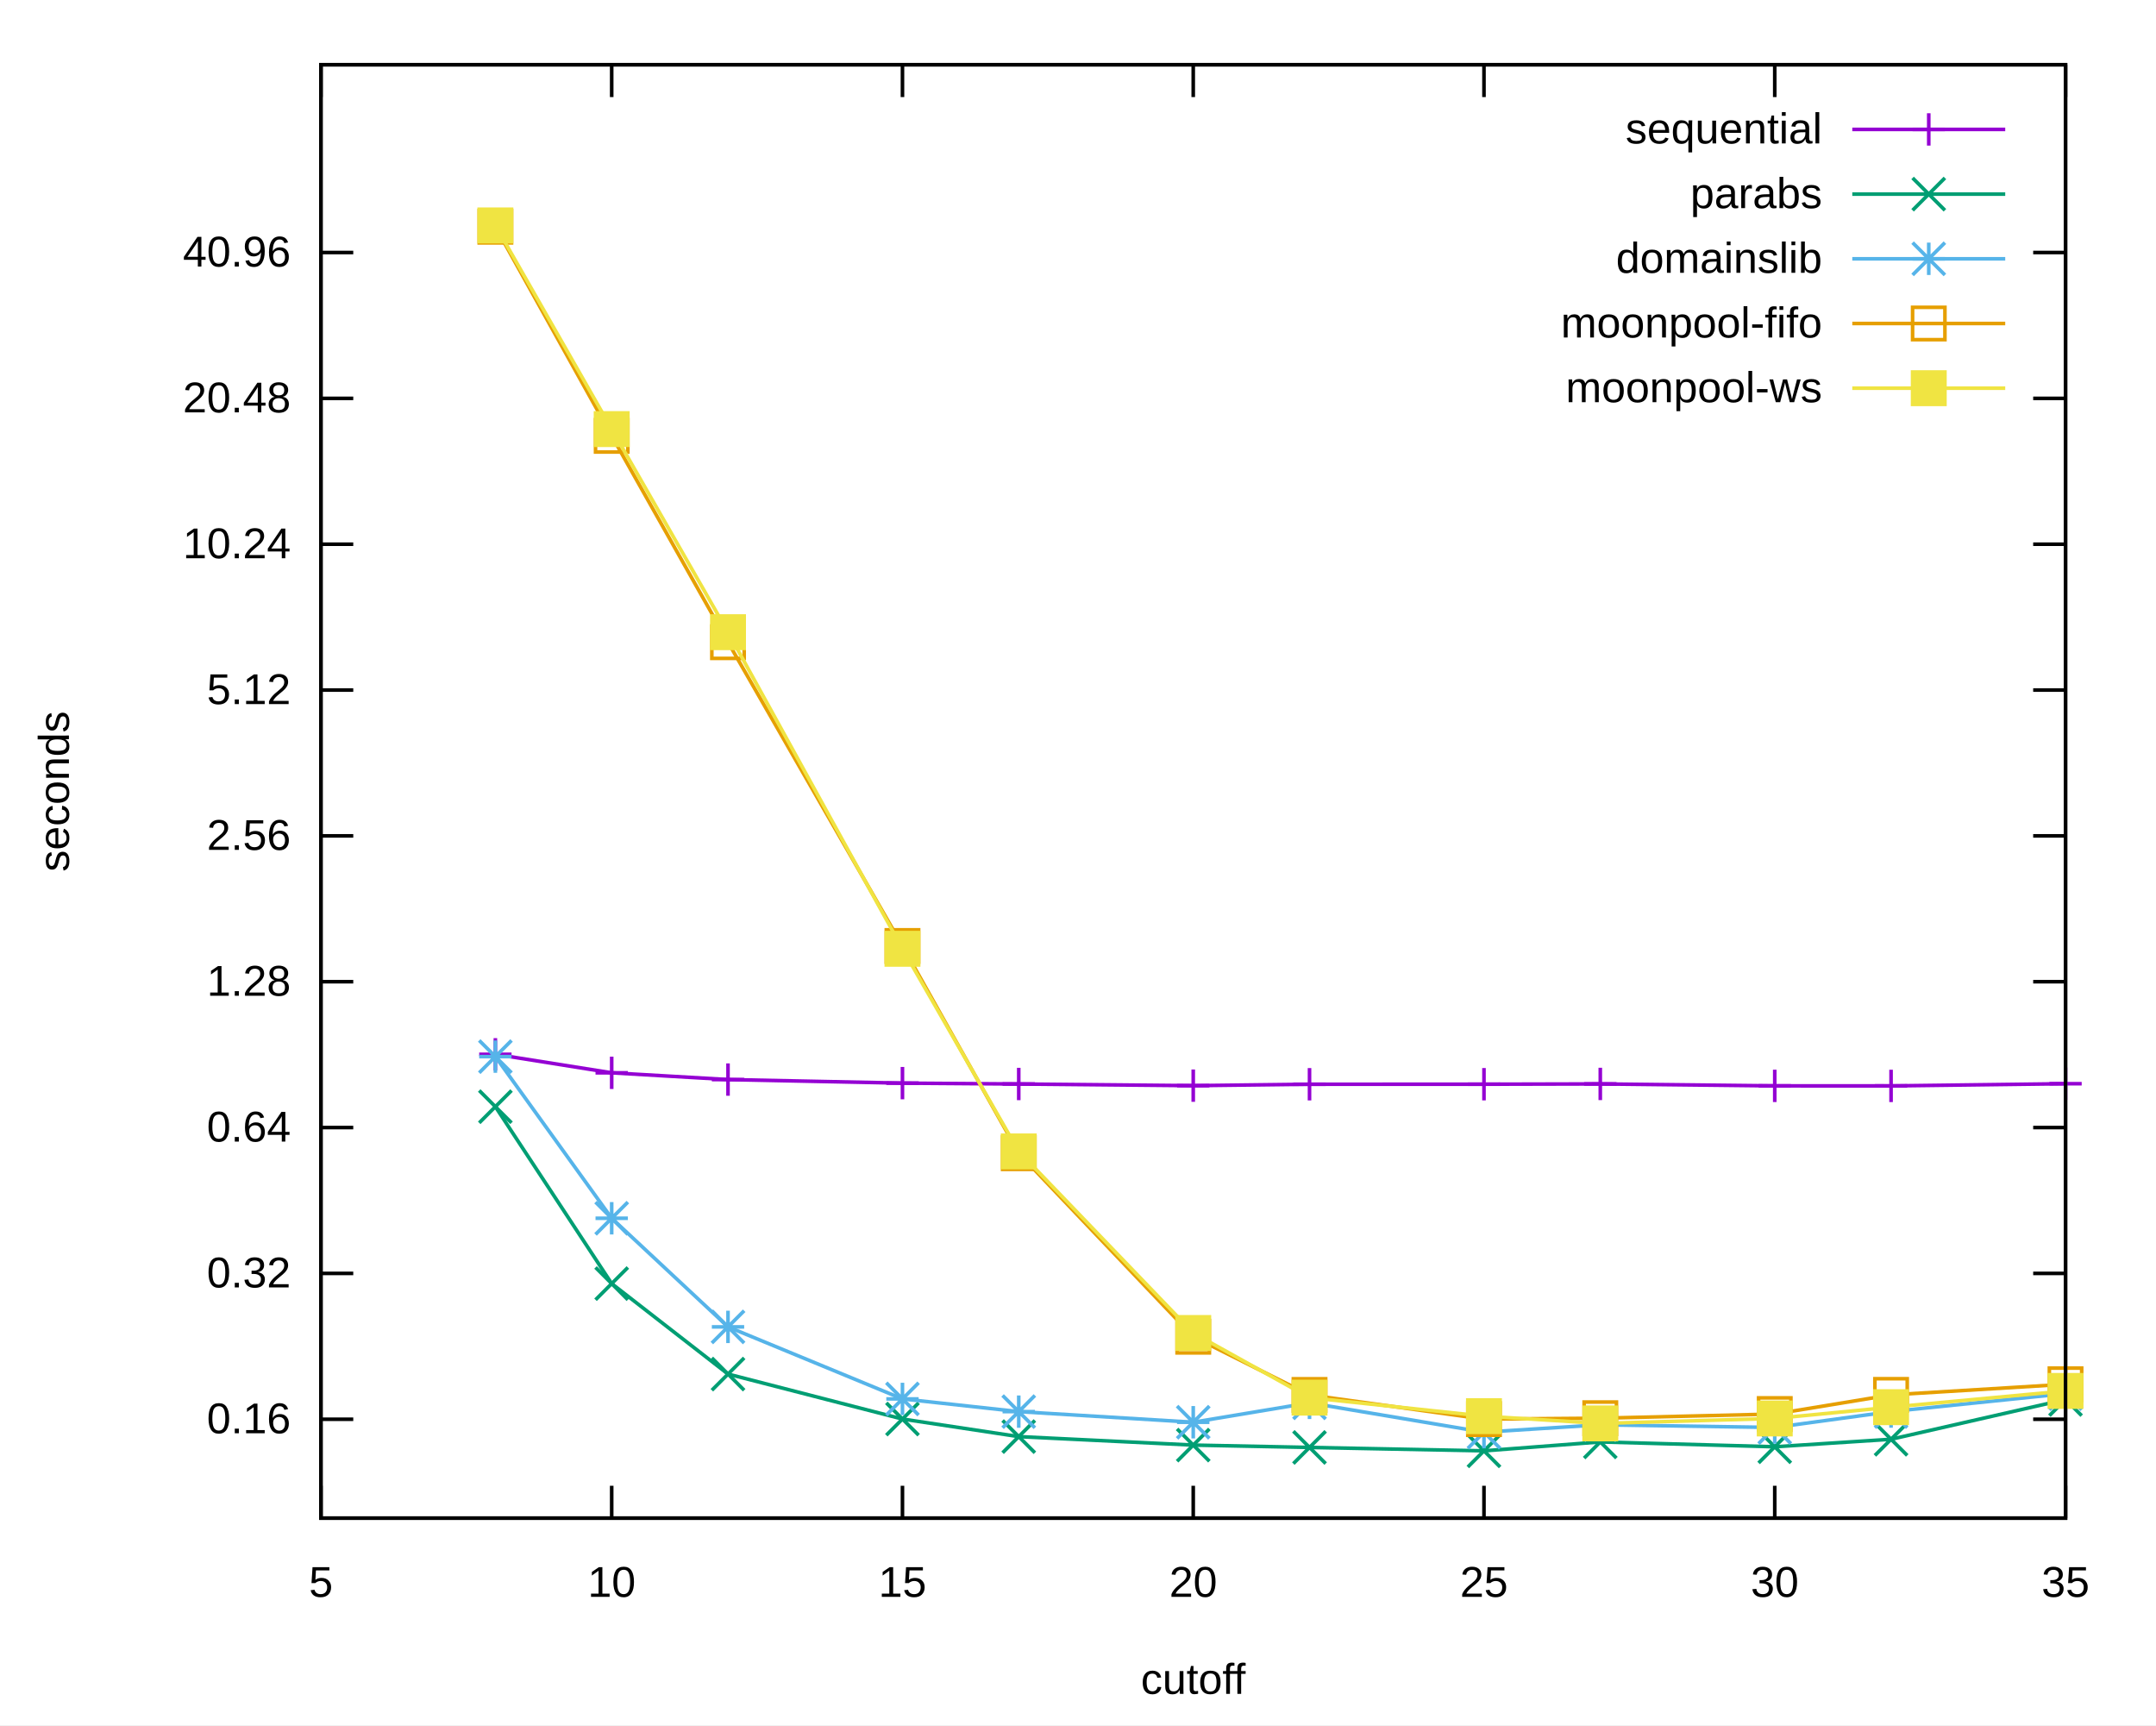
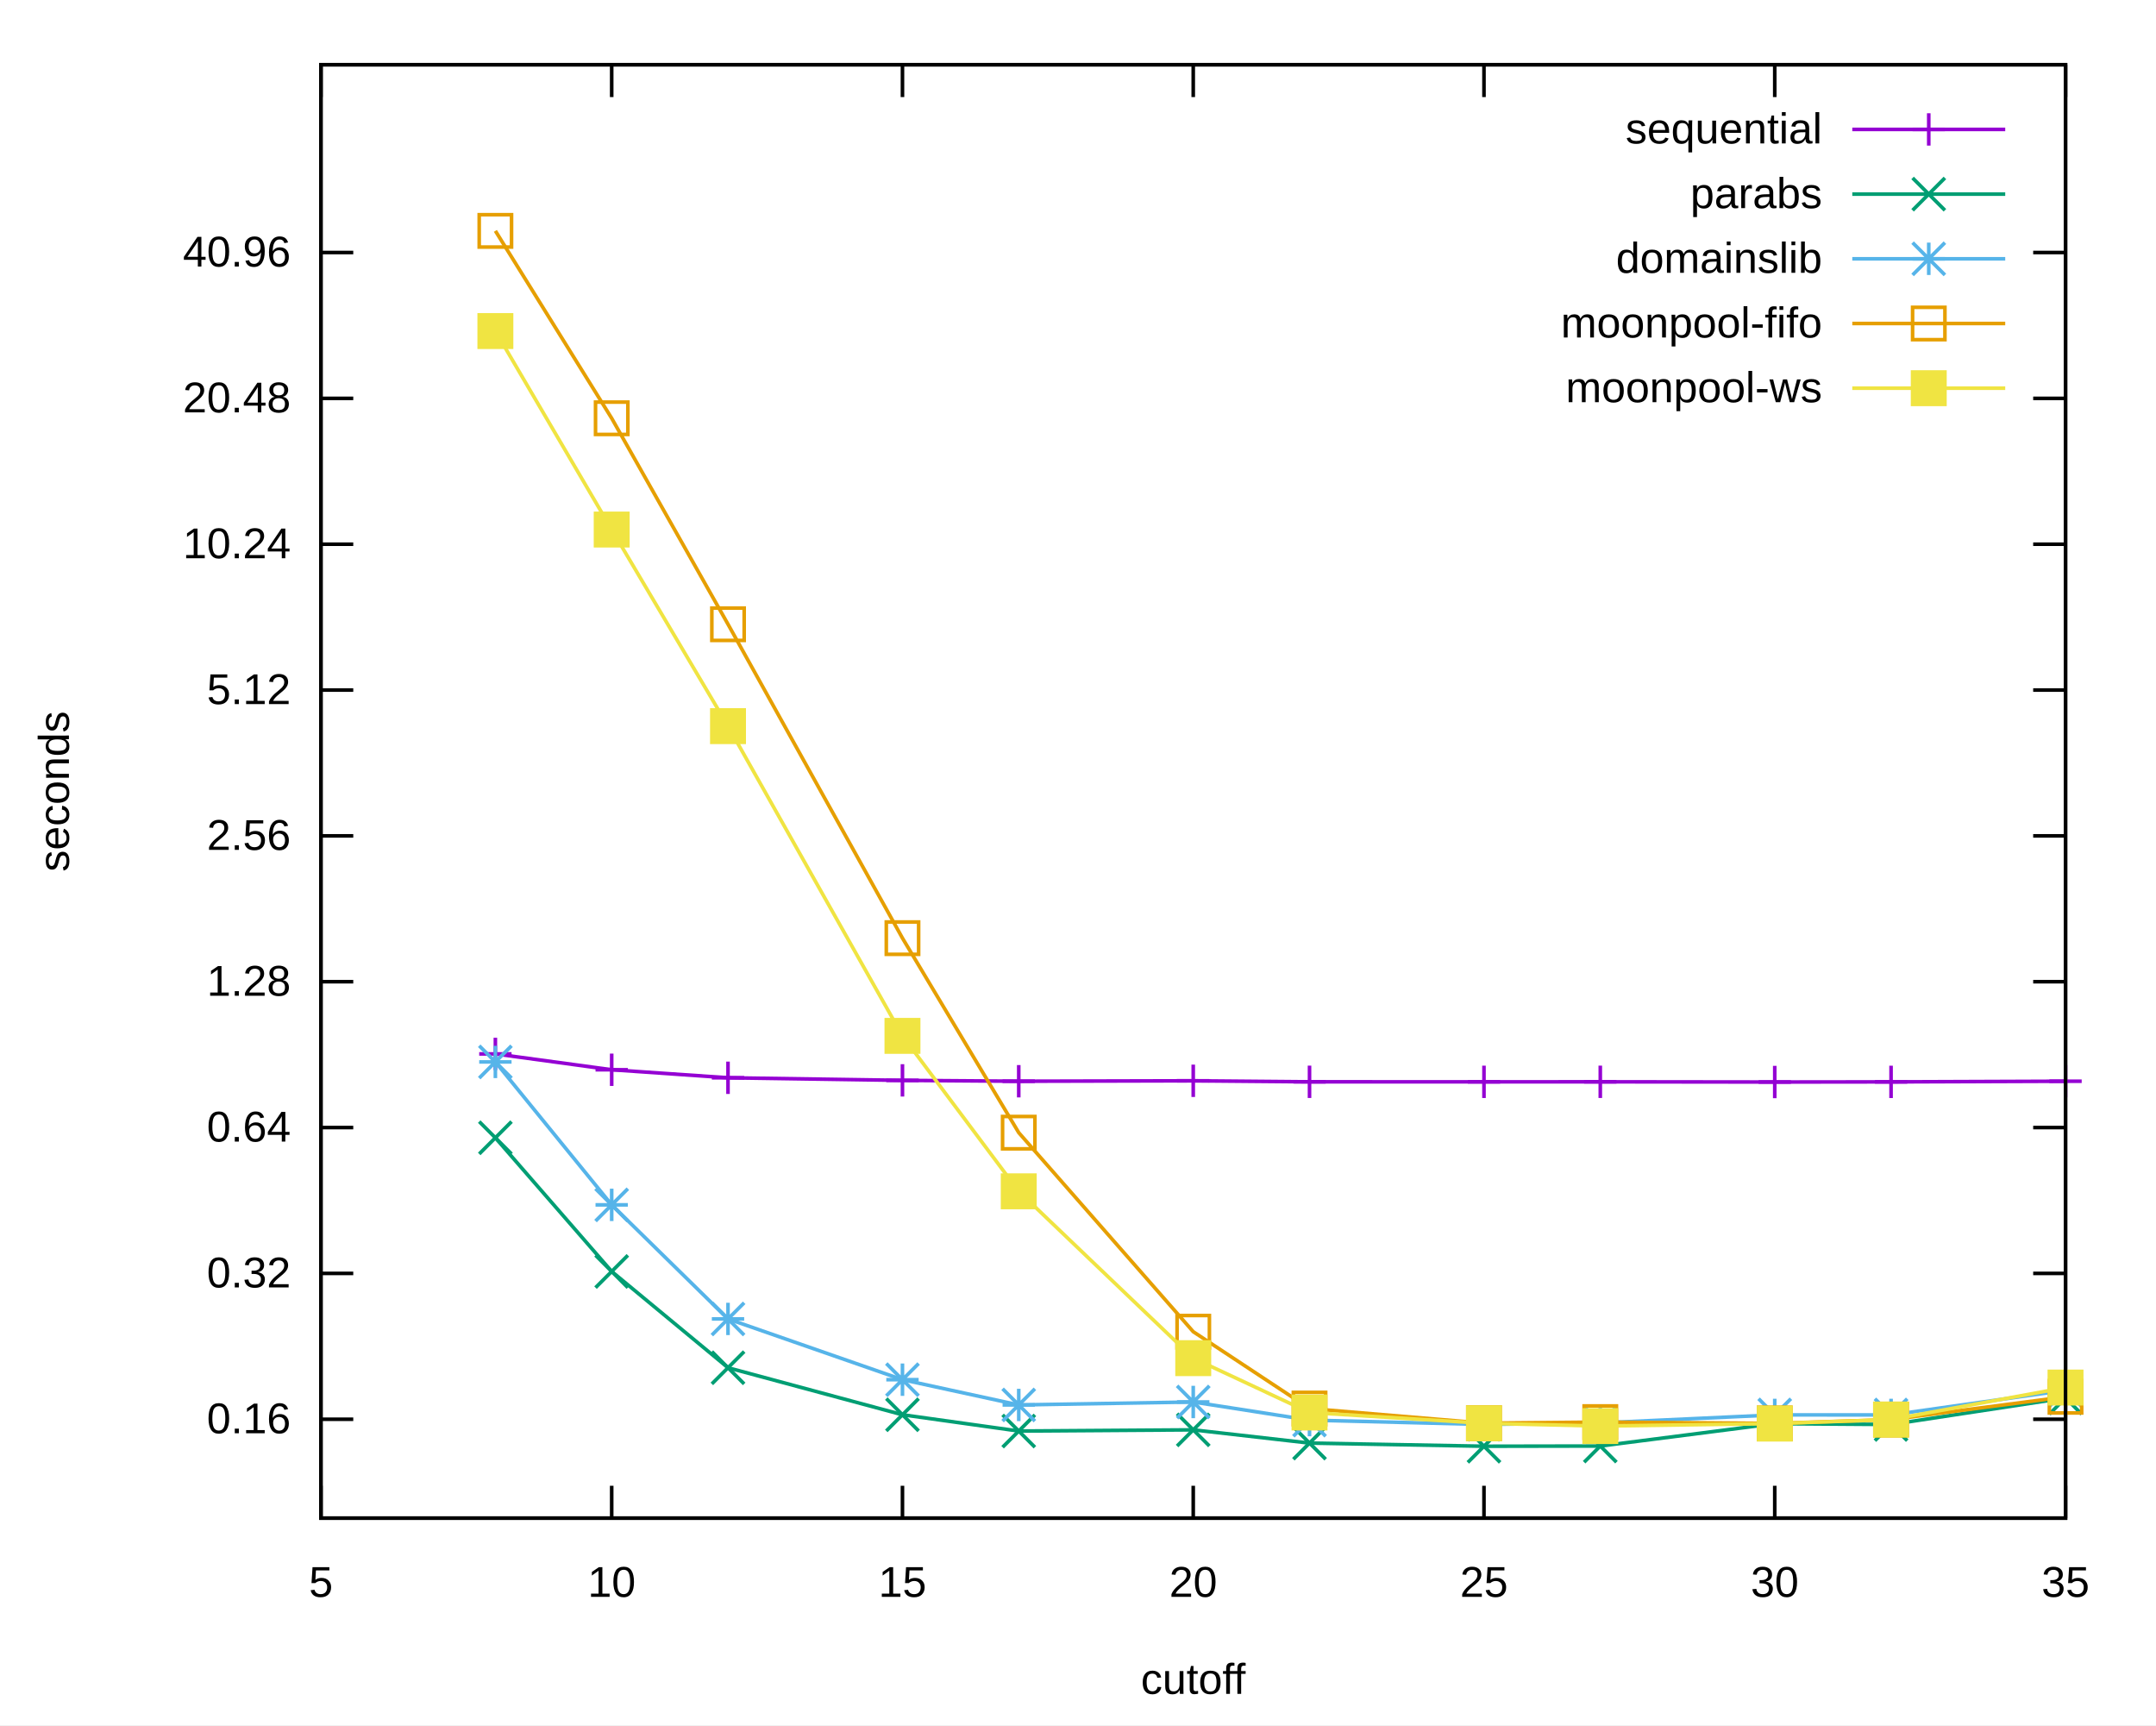
<svg xmlns="http://www.w3.org/2000/svg" xmlns:xlink="http://www.w3.org/1999/xlink" viewBox="0 0 600 480">
  <g id="gnuplot_canvas">
    <rect x="0" y="0" width="600" height="480" fill="#ffffff" />
    <defs>
      <circle id="gpDot" r="0.5" stroke-width="0.5" stroke="currentColor" />
      <path id="gpPt0" stroke-width="0.222" stroke="currentColor" d="M-1,0 h2 M0,-1 v2" />
      <path id="gpPt1" stroke-width="0.222" stroke="currentColor" d="M-1,-1 L1,1 M1,-1 L-1,1" />
      <path id="gpPt2" stroke-width="0.222" stroke="currentColor" d="M-1,0 L1,0 M0,-1 L0,1 M-1,-1 L1,1 M-1,1 L1,-1" />
      <rect id="gpPt3" stroke-width="0.222" stroke="currentColor" x="-1" y="-1" width="2" height="2" />
      <rect id="gpPt4" stroke-width="0.222" stroke="currentColor" fill="currentColor" x="-1" y="-1" width="2" height="2" />
      <circle id="gpPt5" stroke-width="0.222" stroke="currentColor" cx="0" cy="0" r="1" />
      <use xlink:href="#gpPt5" id="gpPt6" fill="currentColor" stroke="none" />
      <path id="gpPt7" stroke-width="0.222" stroke="currentColor" d="M0,-1.33 L-1.33,0.67 L1.33,0.67 z" />
      <use xlink:href="#gpPt7" id="gpPt8" fill="currentColor" stroke="none" />
      <use xlink:href="#gpPt7" id="gpPt9" stroke="currentColor" transform="rotate(180)" />
      <use xlink:href="#gpPt9" id="gpPt10" fill="currentColor" stroke="none" />
      <use xlink:href="#gpPt3" id="gpPt11" stroke="currentColor" transform="rotate(45)" />
      <use xlink:href="#gpPt11" id="gpPt12" fill="currentColor" stroke="none" />
      <path id="gpPt13" stroke-width="0.222" stroke="currentColor" d="M0,1.330 L1.265,0.411 L0.782,-1.067 L-0.782,-1.076 L-1.265,0.411 z" />
      <use xlink:href="#gpPt13" id="gpPt14" fill="currentColor" stroke="none" />
      <filter id="textbox" filterUnits="objectBoundingBox" x="0" y="0" height="1" width="1">
        <feFlood flood-color="#FFFFFF" flood-opacity="1" result="bgnd" />
        <feComposite in="SourceGraphic" in2="bgnd" operator="atop" />
      </filter>
      <filter id="greybox" filterUnits="objectBoundingBox" x="0" y="0" height="1" width="1">
        <feFlood flood-color="lightgrey" flood-opacity="1" result="grey" />
        <feComposite in="SourceGraphic" in2="grey" operator="atop" />
      </filter>
    </defs>
    <g fill="none" color="#FFFFFF" stroke="currentColor" stroke-width="1.00" stroke-linecap="butt" stroke-linejoin="miter">
</g>
    <g fill="none" color="black" stroke="currentColor" stroke-width="1.00" stroke-linecap="butt" stroke-linejoin="miter">
      <path stroke="black" d="M89.31,394.89 L98.31,394.89 M574.82,394.89 L565.82,394.89  " />
      <g transform="translate(80.92,398.79)" stroke="none" fill="black" font-family="Arial" font-size="12.00" text-anchor="end">
        <text>
          <tspan font-family="Arial"> 0.16</tspan>
        </text>
      </g>
    </g>
    <g fill="none" color="black" stroke="currentColor" stroke-width="1.00" stroke-linecap="butt" stroke-linejoin="miter">
      <path stroke="black" d="M89.31,354.31 L98.31,354.31 M574.82,354.31 L565.82,354.31  " />
      <g transform="translate(80.92,358.21)" stroke="none" fill="black" font-family="Arial" font-size="12.00" text-anchor="end">
        <text>
          <tspan font-family="Arial"> 0.32</tspan>
        </text>
      </g>
    </g>
    <g fill="none" color="black" stroke="currentColor" stroke-width="1.00" stroke-linecap="butt" stroke-linejoin="miter">
      <path stroke="black" d="M89.31,313.73 L98.31,313.73 M574.82,313.73 L565.82,313.73  " />
      <g transform="translate(80.92,317.63)" stroke="none" fill="black" font-family="Arial" font-size="12.00" text-anchor="end">
        <text>
          <tspan font-family="Arial"> 0.64</tspan>
        </text>
      </g>
    </g>
    <g fill="none" color="black" stroke="currentColor" stroke-width="1.00" stroke-linecap="butt" stroke-linejoin="miter">
      <path stroke="black" d="M89.31,273.15 L98.31,273.15 M574.82,273.15 L565.82,273.15  " />
      <g transform="translate(80.92,277.05)" stroke="none" fill="black" font-family="Arial" font-size="12.00" text-anchor="end">
        <text>
          <tspan font-family="Arial"> 1.28</tspan>
        </text>
      </g>
    </g>
    <g fill="none" color="black" stroke="currentColor" stroke-width="1.00" stroke-linecap="butt" stroke-linejoin="miter">
      <path stroke="black" d="M89.31,232.57 L98.31,232.57 M574.82,232.57 L565.82,232.57  " />
      <g transform="translate(80.92,236.47)" stroke="none" fill="black" font-family="Arial" font-size="12.00" text-anchor="end">
        <text>
          <tspan font-family="Arial"> 2.56</tspan>
        </text>
      </g>
    </g>
    <g fill="none" color="black" stroke="currentColor" stroke-width="1.00" stroke-linecap="butt" stroke-linejoin="miter">
      <path stroke="black" d="M89.31,192.00 L98.31,192.00 M574.82,192.00 L565.82,192.00  " />
      <g transform="translate(80.92,195.90)" stroke="none" fill="black" font-family="Arial" font-size="12.00" text-anchor="end">
        <text>
          <tspan font-family="Arial"> 5.12</tspan>
        </text>
      </g>
    </g>
    <g fill="none" color="black" stroke="currentColor" stroke-width="1.00" stroke-linecap="butt" stroke-linejoin="miter">
      <path stroke="black" d="M89.31,151.42 L98.31,151.42 M574.82,151.42 L565.82,151.42  " />
      <g transform="translate(80.92,155.32)" stroke="none" fill="black" font-family="Arial" font-size="12.00" text-anchor="end">
        <text>
          <tspan font-family="Arial"> 10.24</tspan>
        </text>
      </g>
    </g>
    <g fill="none" color="black" stroke="currentColor" stroke-width="1.00" stroke-linecap="butt" stroke-linejoin="miter">
      <path stroke="black" d="M89.31,110.84 L98.31,110.84 M574.82,110.84 L565.82,110.84  " />
      <g transform="translate(80.92,114.74)" stroke="none" fill="black" font-family="Arial" font-size="12.00" text-anchor="end">
        <text>
          <tspan font-family="Arial"> 20.48</tspan>
        </text>
      </g>
    </g>
    <g fill="none" color="black" stroke="currentColor" stroke-width="1.00" stroke-linecap="butt" stroke-linejoin="miter">
      <path stroke="black" d="M89.31,70.26 L98.31,70.26 M574.82,70.26 L565.82,70.26  " />
      <g transform="translate(80.92,74.16)" stroke="none" fill="black" font-family="Arial" font-size="12.00" text-anchor="end">
        <text>
          <tspan font-family="Arial"> 40.96</tspan>
        </text>
      </g>
    </g>
    <g fill="none" color="black" stroke="currentColor" stroke-width="1.00" stroke-linecap="butt" stroke-linejoin="miter">
      <path stroke="black" d="M89.31,422.40 L89.31,413.40 M89.31,18.01 L89.31,27.01  " />
      <g transform="translate(89.31,444.30)" stroke="none" fill="black" font-family="Arial" font-size="12.00" text-anchor="middle">
        <text>
          <tspan font-family="Arial"> 5</tspan>
        </text>
      </g>
    </g>
    <g fill="none" color="black" stroke="currentColor" stroke-width="1.00" stroke-linecap="butt" stroke-linejoin="miter">
      <path stroke="black" d="M170.23,422.40 L170.23,413.40 M170.23,18.01 L170.23,27.01  " />
      <g transform="translate(170.23,444.30)" stroke="none" fill="black" font-family="Arial" font-size="12.00" text-anchor="middle">
        <text>
          <tspan font-family="Arial"> 10</tspan>
        </text>
      </g>
    </g>
    <g fill="none" color="black" stroke="currentColor" stroke-width="1.00" stroke-linecap="butt" stroke-linejoin="miter">
      <path stroke="black" d="M251.15,422.40 L251.15,413.40 M251.15,18.01 L251.15,27.01  " />
      <g transform="translate(251.15,444.30)" stroke="none" fill="black" font-family="Arial" font-size="12.00" text-anchor="middle">
        <text>
          <tspan font-family="Arial"> 15</tspan>
        </text>
      </g>
    </g>
    <g fill="none" color="black" stroke="currentColor" stroke-width="1.00" stroke-linecap="butt" stroke-linejoin="miter">
      <path stroke="black" d="M332.07,422.40 L332.07,413.40 M332.07,18.01 L332.07,27.01  " />
      <g transform="translate(332.07,444.30)" stroke="none" fill="black" font-family="Arial" font-size="12.00" text-anchor="middle">
        <text>
          <tspan font-family="Arial"> 20</tspan>
        </text>
      </g>
    </g>
    <g fill="none" color="black" stroke="currentColor" stroke-width="1.00" stroke-linecap="butt" stroke-linejoin="miter">
      <path stroke="black" d="M412.98,422.40 L412.98,413.40 M412.98,18.01 L412.98,27.01  " />
      <g transform="translate(412.98,444.30)" stroke="none" fill="black" font-family="Arial" font-size="12.00" text-anchor="middle">
        <text>
          <tspan font-family="Arial"> 25</tspan>
        </text>
      </g>
    </g>
    <g fill="none" color="black" stroke="currentColor" stroke-width="1.00" stroke-linecap="butt" stroke-linejoin="miter">
      <path stroke="black" d="M493.90,422.40 L493.90,413.40 M493.90,18.01 L493.90,27.01  " />
      <g transform="translate(493.90,444.30)" stroke="none" fill="black" font-family="Arial" font-size="12.00" text-anchor="middle">
        <text>
          <tspan font-family="Arial"> 30</tspan>
        </text>
      </g>
    </g>
    <g fill="none" color="black" stroke="currentColor" stroke-width="1.00" stroke-linecap="butt" stroke-linejoin="miter">
      <path stroke="black" d="M574.82,422.40 L574.82,413.40 M574.82,18.01 L574.82,27.01  " />
      <g transform="translate(574.82,444.30)" stroke="none" fill="black" font-family="Arial" font-size="12.00" text-anchor="middle">
        <text>
          <tspan font-family="Arial"> 35</tspan>
        </text>
      </g>
    </g>
    <g fill="none" color="black" stroke="currentColor" stroke-width="1.00" stroke-linecap="butt" stroke-linejoin="miter">
</g>
    <g fill="none" color="black" stroke="currentColor" stroke-width="1.00" stroke-linecap="butt" stroke-linejoin="miter">
      <path stroke="black" d="M89.31,18.01 L89.31,422.40 L574.82,422.40 L574.82,18.01 L89.31,18.01 Z  " />
    </g>
    <g fill="none" color="black" stroke="currentColor" stroke-width="1.00" stroke-linecap="butt" stroke-linejoin="miter">
</g>
    <g id="gnuplot_plot_1">
      <g fill="none" color="black" stroke="currentColor" stroke-width="1.00" stroke-linecap="butt" stroke-linejoin="miter">
        <g transform="translate(507.09,39.91)" stroke="none" fill="black" font-family="Arial" font-size="12.00" text-anchor="end">
          <text>
            <tspan font-family="Arial">sequential</tspan>
          </text>
        </g>
      </g>
      <g fill="none" color="black" stroke="currentColor" stroke-width="1.00" stroke-linecap="butt" stroke-linejoin="miter">
-         <path stroke="rgb(148,   0, 211)" d="M515.48,36.01 L558.04,36.01 M137.86,293.35 L170.23,298.50 L202.60,300.38 L251.15,301.37 L283.51,301.61 L332.07,302.07   L364.43,301.68 L412.98,301.67 L445.35,301.59 L493.90,302.13 L526.27,302.14 L574.82,301.53  " />
-         <use xlink:href="#gpPt0" transform="translate(137.86,293.35) scale(4.50)" color="rgb(148,   0, 211)" />
-         <use xlink:href="#gpPt0" transform="translate(170.23,298.50) scale(4.50)" color="rgb(148,   0, 211)" />
-         <use xlink:href="#gpPt0" transform="translate(202.60,300.38) scale(4.50)" color="rgb(148,   0, 211)" />
-         <use xlink:href="#gpPt0" transform="translate(251.15,301.37) scale(4.50)" color="rgb(148,   0, 211)" />
-         <use xlink:href="#gpPt0" transform="translate(283.51,301.61) scale(4.50)" color="rgb(148,   0, 211)" />
-         <use xlink:href="#gpPt0" transform="translate(332.07,302.07) scale(4.50)" color="rgb(148,   0, 211)" />
-         <use xlink:href="#gpPt0" transform="translate(364.43,301.68) scale(4.50)" color="rgb(148,   0, 211)" />
-         <use xlink:href="#gpPt0" transform="translate(412.98,301.67) scale(4.50)" color="rgb(148,   0, 211)" />
-         <use xlink:href="#gpPt0" transform="translate(445.35,301.59) scale(4.50)" color="rgb(148,   0, 211)" />
-         <use xlink:href="#gpPt0" transform="translate(493.90,302.13) scale(4.50)" color="rgb(148,   0, 211)" />
-         <use xlink:href="#gpPt0" transform="translate(526.27,302.14) scale(4.50)" color="rgb(148,   0, 211)" />
-         <use xlink:href="#gpPt0" transform="translate(574.82,301.53) scale(4.50)" color="rgb(148,   0, 211)" />
+         <path stroke="rgb(148,   0, 211)" d="M515.48,36.01 L558.04,36.01 M137.86,293.24 L170.23,297.65 L202.60,299.88 L251.15,300.60 L283.51,300.84 L332.07,300.72   L364.43,301.00 L412.98,301.01 L445.35,301.00 L493.90,301.06 L526.27,301.02 L574.82,300.84  " />
+         <use xlink:href="#gpPt0" transform="translate(137.86,293.24) scale(4.50)" color="rgb(148,   0, 211)" />
+         <use xlink:href="#gpPt0" transform="translate(170.23,297.65) scale(4.50)" color="rgb(148,   0, 211)" />
+         <use xlink:href="#gpPt0" transform="translate(202.60,299.88) scale(4.50)" color="rgb(148,   0, 211)" />
+         <use xlink:href="#gpPt0" transform="translate(251.15,300.60) scale(4.50)" color="rgb(148,   0, 211)" />
+         <use xlink:href="#gpPt0" transform="translate(283.51,300.84) scale(4.50)" color="rgb(148,   0, 211)" />
+         <use xlink:href="#gpPt0" transform="translate(332.07,300.72) scale(4.50)" color="rgb(148,   0, 211)" />
+         <use xlink:href="#gpPt0" transform="translate(364.43,301.00) scale(4.50)" color="rgb(148,   0, 211)" />
+         <use xlink:href="#gpPt0" transform="translate(412.98,301.01) scale(4.50)" color="rgb(148,   0, 211)" />
+         <use xlink:href="#gpPt0" transform="translate(445.35,301.00) scale(4.50)" color="rgb(148,   0, 211)" />
+         <use xlink:href="#gpPt0" transform="translate(493.90,301.06) scale(4.50)" color="rgb(148,   0, 211)" />
+         <use xlink:href="#gpPt0" transform="translate(526.27,301.02) scale(4.50)" color="rgb(148,   0, 211)" />
+         <use xlink:href="#gpPt0" transform="translate(574.82,300.84) scale(4.50)" color="rgb(148,   0, 211)" />
        <use xlink:href="#gpPt0" transform="translate(536.76,36.01) scale(4.50)" color="rgb(148,   0, 211)" />
      </g>
    </g>
    <g id="gnuplot_plot_2">
      <g fill="none" color="black" stroke="currentColor" stroke-width="1.00" stroke-linecap="butt" stroke-linejoin="miter">
        <g transform="translate(507.09,57.91)" stroke="none" fill="black" font-family="Arial" font-size="12.00" text-anchor="end">
          <text>
            <tspan font-family="Arial">parabs</tspan>
          </text>
        </g>
      </g>
      <g fill="none" color="black" stroke="currentColor" stroke-width="1.00" stroke-linecap="butt" stroke-linejoin="miter">
-         <path stroke="rgb(  0, 158, 115)" d="M515.48,54.01 L558.04,54.01 M137.86,307.92 L170.23,357.15 L202.60,382.32 L251.15,394.83 L283.51,399.72 L332.07,402.08   L364.43,402.73 L412.98,403.68 L445.35,401.20 L493.90,402.55 L526.27,400.46 L574.82,389.39  " />
-         <use xlink:href="#gpPt1" transform="translate(137.86,307.92) scale(4.50)" color="rgb(  0, 158, 115)" />
-         <use xlink:href="#gpPt1" transform="translate(170.23,357.15) scale(4.50)" color="rgb(  0, 158, 115)" />
-         <use xlink:href="#gpPt1" transform="translate(202.60,382.32) scale(4.50)" color="rgb(  0, 158, 115)" />
-         <use xlink:href="#gpPt1" transform="translate(251.15,394.83) scale(4.50)" color="rgb(  0, 158, 115)" />
-         <use xlink:href="#gpPt1" transform="translate(283.51,399.72) scale(4.50)" color="rgb(  0, 158, 115)" />
-         <use xlink:href="#gpPt1" transform="translate(332.07,402.08) scale(4.50)" color="rgb(  0, 158, 115)" />
-         <use xlink:href="#gpPt1" transform="translate(364.43,402.73) scale(4.50)" color="rgb(  0, 158, 115)" />
-         <use xlink:href="#gpPt1" transform="translate(412.98,403.68) scale(4.50)" color="rgb(  0, 158, 115)" />
-         <use xlink:href="#gpPt1" transform="translate(445.35,401.20) scale(4.50)" color="rgb(  0, 158, 115)" />
-         <use xlink:href="#gpPt1" transform="translate(493.90,402.55) scale(4.50)" color="rgb(  0, 158, 115)" />
-         <use xlink:href="#gpPt1" transform="translate(526.27,400.46) scale(4.50)" color="rgb(  0, 158, 115)" />
-         <use xlink:href="#gpPt1" transform="translate(574.82,389.39) scale(4.50)" color="rgb(  0, 158, 115)" />
+         <path stroke="rgb(  0, 158, 115)" d="M515.48,54.01 L558.04,54.01 M137.86,316.57 L170.23,353.77 L202.60,380.56 L251.15,393.64 L283.51,398.17 L332.07,397.84   L364.43,401.52 L412.98,402.40 L445.35,402.34 L493.90,396.12 L526.27,396.35 L574.82,388.97  " />
+         <use xlink:href="#gpPt1" transform="translate(137.86,316.57) scale(4.50)" color="rgb(  0, 158, 115)" />
+         <use xlink:href="#gpPt1" transform="translate(170.23,353.77) scale(4.50)" color="rgb(  0, 158, 115)" />
+         <use xlink:href="#gpPt1" transform="translate(202.60,380.56) scale(4.50)" color="rgb(  0, 158, 115)" />
+         <use xlink:href="#gpPt1" transform="translate(251.15,393.64) scale(4.50)" color="rgb(  0, 158, 115)" />
+         <use xlink:href="#gpPt1" transform="translate(283.51,398.17) scale(4.50)" color="rgb(  0, 158, 115)" />
+         <use xlink:href="#gpPt1" transform="translate(332.07,397.84) scale(4.50)" color="rgb(  0, 158, 115)" />
+         <use xlink:href="#gpPt1" transform="translate(364.43,401.52) scale(4.50)" color="rgb(  0, 158, 115)" />
+         <use xlink:href="#gpPt1" transform="translate(412.98,402.40) scale(4.50)" color="rgb(  0, 158, 115)" />
+         <use xlink:href="#gpPt1" transform="translate(445.35,402.34) scale(4.50)" color="rgb(  0, 158, 115)" />
+         <use xlink:href="#gpPt1" transform="translate(493.90,396.12) scale(4.50)" color="rgb(  0, 158, 115)" />
+         <use xlink:href="#gpPt1" transform="translate(526.27,396.35) scale(4.50)" color="rgb(  0, 158, 115)" />
+         <use xlink:href="#gpPt1" transform="translate(574.82,388.97) scale(4.50)" color="rgb(  0, 158, 115)" />
        <use xlink:href="#gpPt1" transform="translate(536.76,54.01) scale(4.50)" color="rgb(  0, 158, 115)" />
      </g>
    </g>
    <g id="gnuplot_plot_3">
      <g fill="none" color="black" stroke="currentColor" stroke-width="1.00" stroke-linecap="butt" stroke-linejoin="miter">
        <g transform="translate(507.09,75.91)" stroke="none" fill="black" font-family="Arial" font-size="12.00" text-anchor="end">
          <text>
            <tspan font-family="Arial">domainslib</tspan>
          </text>
        </g>
      </g>
      <g fill="none" color="black" stroke="currentColor" stroke-width="1.00" stroke-linecap="butt" stroke-linejoin="miter">
-         <path stroke="rgb( 86, 180, 233)" d="M515.48,72.01 L558.04,72.01 M137.86,293.99 L170.23,338.97 L202.60,369.19 L251.15,389.23 L283.51,392.77 L332.07,395.72   L364.43,390.33 L412.98,398.49 L445.35,396.43 L493.90,397.18 L526.27,392.75 L574.82,387.76  " />
-         <use xlink:href="#gpPt2" transform="translate(137.86,293.99) scale(4.50)" color="rgb( 86, 180, 233)" />
-         <use xlink:href="#gpPt2" transform="translate(170.23,338.97) scale(4.50)" color="rgb( 86, 180, 233)" />
-         <use xlink:href="#gpPt2" transform="translate(202.60,369.19) scale(4.50)" color="rgb( 86, 180, 233)" />
-         <use xlink:href="#gpPt2" transform="translate(251.15,389.23) scale(4.50)" color="rgb( 86, 180, 233)" />
-         <use xlink:href="#gpPt2" transform="translate(283.51,392.77) scale(4.50)" color="rgb( 86, 180, 233)" />
-         <use xlink:href="#gpPt2" transform="translate(332.07,395.72) scale(4.50)" color="rgb( 86, 180, 233)" />
-         <use xlink:href="#gpPt2" transform="translate(364.43,390.33) scale(4.50)" color="rgb( 86, 180, 233)" />
-         <use xlink:href="#gpPt2" transform="translate(412.98,398.49) scale(4.50)" color="rgb( 86, 180, 233)" />
-         <use xlink:href="#gpPt2" transform="translate(445.35,396.43) scale(4.50)" color="rgb( 86, 180, 233)" />
-         <use xlink:href="#gpPt2" transform="translate(493.90,397.18) scale(4.50)" color="rgb( 86, 180, 233)" />
-         <use xlink:href="#gpPt2" transform="translate(526.27,392.75) scale(4.50)" color="rgb( 86, 180, 233)" />
-         <use xlink:href="#gpPt2" transform="translate(574.82,387.76) scale(4.50)" color="rgb( 86, 180, 233)" />
+         <path stroke="rgb( 86, 180, 233)" d="M515.48,72.01 L558.04,72.01 M137.86,295.47 L170.23,335.24 L202.60,366.98 L251.15,383.88 L283.51,390.91 L332.07,390.09   L364.43,395.13 L412.98,396.34 L445.35,395.91 L493.90,393.68 L526.27,393.69 L574.82,386.83  " />
+         <use xlink:href="#gpPt2" transform="translate(137.86,295.47) scale(4.50)" color="rgb( 86, 180, 233)" />
+         <use xlink:href="#gpPt2" transform="translate(170.23,335.24) scale(4.50)" color="rgb( 86, 180, 233)" />
+         <use xlink:href="#gpPt2" transform="translate(202.60,366.98) scale(4.50)" color="rgb( 86, 180, 233)" />
+         <use xlink:href="#gpPt2" transform="translate(251.15,383.88) scale(4.50)" color="rgb( 86, 180, 233)" />
+         <use xlink:href="#gpPt2" transform="translate(283.51,390.91) scale(4.50)" color="rgb( 86, 180, 233)" />
+         <use xlink:href="#gpPt2" transform="translate(332.07,390.09) scale(4.50)" color="rgb( 86, 180, 233)" />
+         <use xlink:href="#gpPt2" transform="translate(364.43,395.13) scale(4.50)" color="rgb( 86, 180, 233)" />
+         <use xlink:href="#gpPt2" transform="translate(412.98,396.34) scale(4.50)" color="rgb( 86, 180, 233)" />
+         <use xlink:href="#gpPt2" transform="translate(445.35,395.91) scale(4.50)" color="rgb( 86, 180, 233)" />
+         <use xlink:href="#gpPt2" transform="translate(493.90,393.68) scale(4.50)" color="rgb( 86, 180, 233)" />
+         <use xlink:href="#gpPt2" transform="translate(526.27,393.69) scale(4.50)" color="rgb( 86, 180, 233)" />
+         <use xlink:href="#gpPt2" transform="translate(574.82,386.83) scale(4.50)" color="rgb( 86, 180, 233)" />
        <use xlink:href="#gpPt2" transform="translate(536.76,72.01) scale(4.50)" color="rgb( 86, 180, 233)" />
      </g>
    </g>
    <g id="gnuplot_plot_4">
      <g fill="none" color="black" stroke="currentColor" stroke-width="1.00" stroke-linecap="butt" stroke-linejoin="miter">
        <g transform="translate(507.09,93.91)" stroke="none" fill="black" font-family="Arial" font-size="12.00" text-anchor="end">
          <text>
            <tspan font-family="Arial">moonpool-fifo</tspan>
          </text>
        </g>
      </g>
      <g fill="none" color="black" stroke="currentColor" stroke-width="1.00" stroke-linecap="butt" stroke-linejoin="miter">
-         <path stroke="rgb(230, 159,   0)" d="M515.48,90.01 L558.04,90.01 M137.86,63.09 L170.23,121.27 L202.60,178.69 L251.15,263.21 L283.51,320.87 L332.07,371.93   L364.43,388.13 L412.98,394.85 L445.35,394.60 L493.90,393.44 L526.27,388.11 L574.82,385.16  " />
-         <use xlink:href="#gpPt3" transform="translate(137.86,63.09) scale(4.50)" color="rgb(230, 159,   0)" />
-         <use xlink:href="#gpPt3" transform="translate(170.23,121.27) scale(4.50)" color="rgb(230, 159,   0)" />
-         <use xlink:href="#gpPt3" transform="translate(202.60,178.69) scale(4.50)" color="rgb(230, 159,   0)" />
-         <use xlink:href="#gpPt3" transform="translate(251.15,263.21) scale(4.50)" color="rgb(230, 159,   0)" />
-         <use xlink:href="#gpPt3" transform="translate(283.51,320.87) scale(4.50)" color="rgb(230, 159,   0)" />
-         <use xlink:href="#gpPt3" transform="translate(332.07,371.93) scale(4.50)" color="rgb(230, 159,   0)" />
-         <use xlink:href="#gpPt3" transform="translate(364.43,388.13) scale(4.50)" color="rgb(230, 159,   0)" />
-         <use xlink:href="#gpPt3" transform="translate(412.98,394.85) scale(4.50)" color="rgb(230, 159,   0)" />
-         <use xlink:href="#gpPt3" transform="translate(445.35,394.60) scale(4.50)" color="rgb(230, 159,   0)" />
-         <use xlink:href="#gpPt3" transform="translate(493.90,393.44) scale(4.50)" color="rgb(230, 159,   0)" />
-         <use xlink:href="#gpPt3" transform="translate(526.27,388.11) scale(4.50)" color="rgb(230, 159,   0)" />
-         <use xlink:href="#gpPt3" transform="translate(574.82,385.16) scale(4.50)" color="rgb(230, 159,   0)" />
+         <path stroke="rgb(230, 159,   0)" d="M515.48,90.01 L558.04,90.01 M137.86,64.24 L170.23,116.38 L202.60,173.69 L251.15,261.03 L283.51,315.15 L332.07,370.53   L364.43,391.91 L412.98,395.98 L445.35,395.68 L493.90,396.04 L526.27,394.98 L574.82,388.64  " />
+         <use xlink:href="#gpPt3" transform="translate(137.86,64.24) scale(4.50)" color="rgb(230, 159,   0)" />
+         <use xlink:href="#gpPt3" transform="translate(170.23,116.38) scale(4.50)" color="rgb(230, 159,   0)" />
+         <use xlink:href="#gpPt3" transform="translate(202.60,173.69) scale(4.50)" color="rgb(230, 159,   0)" />
+         <use xlink:href="#gpPt3" transform="translate(251.15,261.03) scale(4.50)" color="rgb(230, 159,   0)" />
+         <use xlink:href="#gpPt3" transform="translate(283.51,315.15) scale(4.50)" color="rgb(230, 159,   0)" />
+         <use xlink:href="#gpPt3" transform="translate(332.07,370.53) scale(4.50)" color="rgb(230, 159,   0)" />
+         <use xlink:href="#gpPt3" transform="translate(364.43,391.91) scale(4.50)" color="rgb(230, 159,   0)" />
+         <use xlink:href="#gpPt3" transform="translate(412.98,395.98) scale(4.50)" color="rgb(230, 159,   0)" />
+         <use xlink:href="#gpPt3" transform="translate(445.35,395.68) scale(4.50)" color="rgb(230, 159,   0)" />
+         <use xlink:href="#gpPt3" transform="translate(493.90,396.04) scale(4.50)" color="rgb(230, 159,   0)" />
+         <use xlink:href="#gpPt3" transform="translate(526.27,394.98) scale(4.50)" color="rgb(230, 159,   0)" />
+         <use xlink:href="#gpPt3" transform="translate(574.82,388.64) scale(4.50)" color="rgb(230, 159,   0)" />
        <use xlink:href="#gpPt3" transform="translate(536.76,90.01) scale(4.50)" color="rgb(230, 159,   0)" />
      </g>
    </g>
    <g id="gnuplot_plot_5">
      <g fill="none" color="black" stroke="currentColor" stroke-width="1.00" stroke-linecap="butt" stroke-linejoin="miter">
        <g transform="translate(507.09,111.91)" stroke="none" fill="black" font-family="Arial" font-size="12.00" text-anchor="end">
          <text>
            <tspan font-family="Arial">moonpool-ws</tspan>
          </text>
        </g>
      </g>
      <g fill="none" color="black" stroke="currentColor" stroke-width="1.00" stroke-linecap="butt" stroke-linejoin="miter">
-         <path stroke="rgb(240, 228,  66)" d="M515.48,108.01 L558.04,108.01 M137.86,62.72 L170.23,119.39 L202.60,175.90 L251.15,263.99 L283.51,320.37 L332.07,370.89   L364.43,388.88 L412.98,394.03 L445.35,396.05 L493.90,394.67 L526.27,391.53 L574.82,387.01  " />
-         <use xlink:href="#gpPt4" transform="translate(137.86,62.72) scale(4.50)" color="rgb(240, 228,  66)" />
-         <use xlink:href="#gpPt4" transform="translate(170.23,119.39) scale(4.50)" color="rgb(240, 228,  66)" />
-         <use xlink:href="#gpPt4" transform="translate(202.60,175.90) scale(4.50)" color="rgb(240, 228,  66)" />
-         <use xlink:href="#gpPt4" transform="translate(251.15,263.99) scale(4.50)" color="rgb(240, 228,  66)" />
-         <use xlink:href="#gpPt4" transform="translate(283.51,320.37) scale(4.50)" color="rgb(240, 228,  66)" />
-         <use xlink:href="#gpPt4" transform="translate(332.07,370.89) scale(4.50)" color="rgb(240, 228,  66)" />
-         <use xlink:href="#gpPt4" transform="translate(364.43,388.88) scale(4.50)" color="rgb(240, 228,  66)" />
-         <use xlink:href="#gpPt4" transform="translate(412.98,394.03) scale(4.50)" color="rgb(240, 228,  66)" />
-         <use xlink:href="#gpPt4" transform="translate(445.35,396.05) scale(4.50)" color="rgb(240, 228,  66)" />
-         <use xlink:href="#gpPt4" transform="translate(493.90,394.67) scale(4.50)" color="rgb(240, 228,  66)" />
-         <use xlink:href="#gpPt4" transform="translate(526.27,391.53) scale(4.50)" color="rgb(240, 228,  66)" />
-         <use xlink:href="#gpPt4" transform="translate(574.82,387.01) scale(4.50)" color="rgb(240, 228,  66)" />
+         <path stroke="rgb(240, 228,  66)" d="M515.48,108.01 L558.04,108.01 M137.86,92.11 L170.23,147.34 L202.60,202.04 L251.15,288.22 L283.51,331.47 L332.07,377.89   L364.43,393.01 L412.98,396.02 L445.35,396.79 L493.90,396.10 L526.27,394.98 L574.82,386.07  " />
+         <use xlink:href="#gpPt4" transform="translate(137.86,92.11) scale(4.50)" color="rgb(240, 228,  66)" />
+         <use xlink:href="#gpPt4" transform="translate(170.23,147.34) scale(4.50)" color="rgb(240, 228,  66)" />
+         <use xlink:href="#gpPt4" transform="translate(202.60,202.04) scale(4.50)" color="rgb(240, 228,  66)" />
+         <use xlink:href="#gpPt4" transform="translate(251.15,288.22) scale(4.50)" color="rgb(240, 228,  66)" />
+         <use xlink:href="#gpPt4" transform="translate(283.51,331.47) scale(4.50)" color="rgb(240, 228,  66)" />
+         <use xlink:href="#gpPt4" transform="translate(332.07,377.89) scale(4.50)" color="rgb(240, 228,  66)" />
+         <use xlink:href="#gpPt4" transform="translate(364.43,393.01) scale(4.50)" color="rgb(240, 228,  66)" />
+         <use xlink:href="#gpPt4" transform="translate(412.98,396.02) scale(4.50)" color="rgb(240, 228,  66)" />
+         <use xlink:href="#gpPt4" transform="translate(445.35,396.79) scale(4.50)" color="rgb(240, 228,  66)" />
+         <use xlink:href="#gpPt4" transform="translate(493.90,396.10) scale(4.50)" color="rgb(240, 228,  66)" />
+         <use xlink:href="#gpPt4" transform="translate(526.27,394.98) scale(4.50)" color="rgb(240, 228,  66)" />
+         <use xlink:href="#gpPt4" transform="translate(574.82,386.07) scale(4.50)" color="rgb(240, 228,  66)" />
        <use xlink:href="#gpPt4" transform="translate(536.76,108.01) scale(4.50)" color="rgb(240, 228,  66)" />
      </g>
    </g>
    <g fill="none" color="#FFFFFF" stroke="rgb(240, 228,  66)" stroke-width="2.00" stroke-linecap="butt" stroke-linejoin="miter">
</g>
    <g fill="none" color="black" stroke="currentColor" stroke-width="2.00" stroke-linecap="butt" stroke-linejoin="miter">
</g>
    <g fill="none" color="black" stroke="black" stroke-width="1.00" stroke-linecap="butt" stroke-linejoin="miter">
</g>
    <g fill="none" color="black" stroke="currentColor" stroke-width="1.00" stroke-linecap="butt" stroke-linejoin="miter">
      <path stroke="black" d="M89.31,18.01 L89.31,422.40 L574.82,422.40 L574.82,18.01 L89.31,18.01 Z  " />
      <g transform="translate(19.18,220.21) rotate(270.00)" stroke="none" fill="black" font-family="Arial" font-size="12.00" text-anchor="middle">
        <text>
          <tspan font-family="Arial">seconds</tspan>
        </text>
      </g>
    </g>
    <g fill="none" color="black" stroke="currentColor" stroke-width="1.00" stroke-linecap="butt" stroke-linejoin="miter">
      <g transform="translate(332.06,471.30)" stroke="none" fill="black" font-family="Arial" font-size="12.00" text-anchor="middle">
        <text>
          <tspan font-family="Arial">cutoff</tspan>
        </text>
      </g>
    </g>
    <g fill="none" color="black" stroke="currentColor" stroke-width="1.00" stroke-linecap="butt" stroke-linejoin="miter">
</g>
    <g fill="none" color="black" stroke="currentColor" stroke-width="1.00" stroke-linecap="butt" stroke-linejoin="miter">
</g>
  </g>
</svg>
